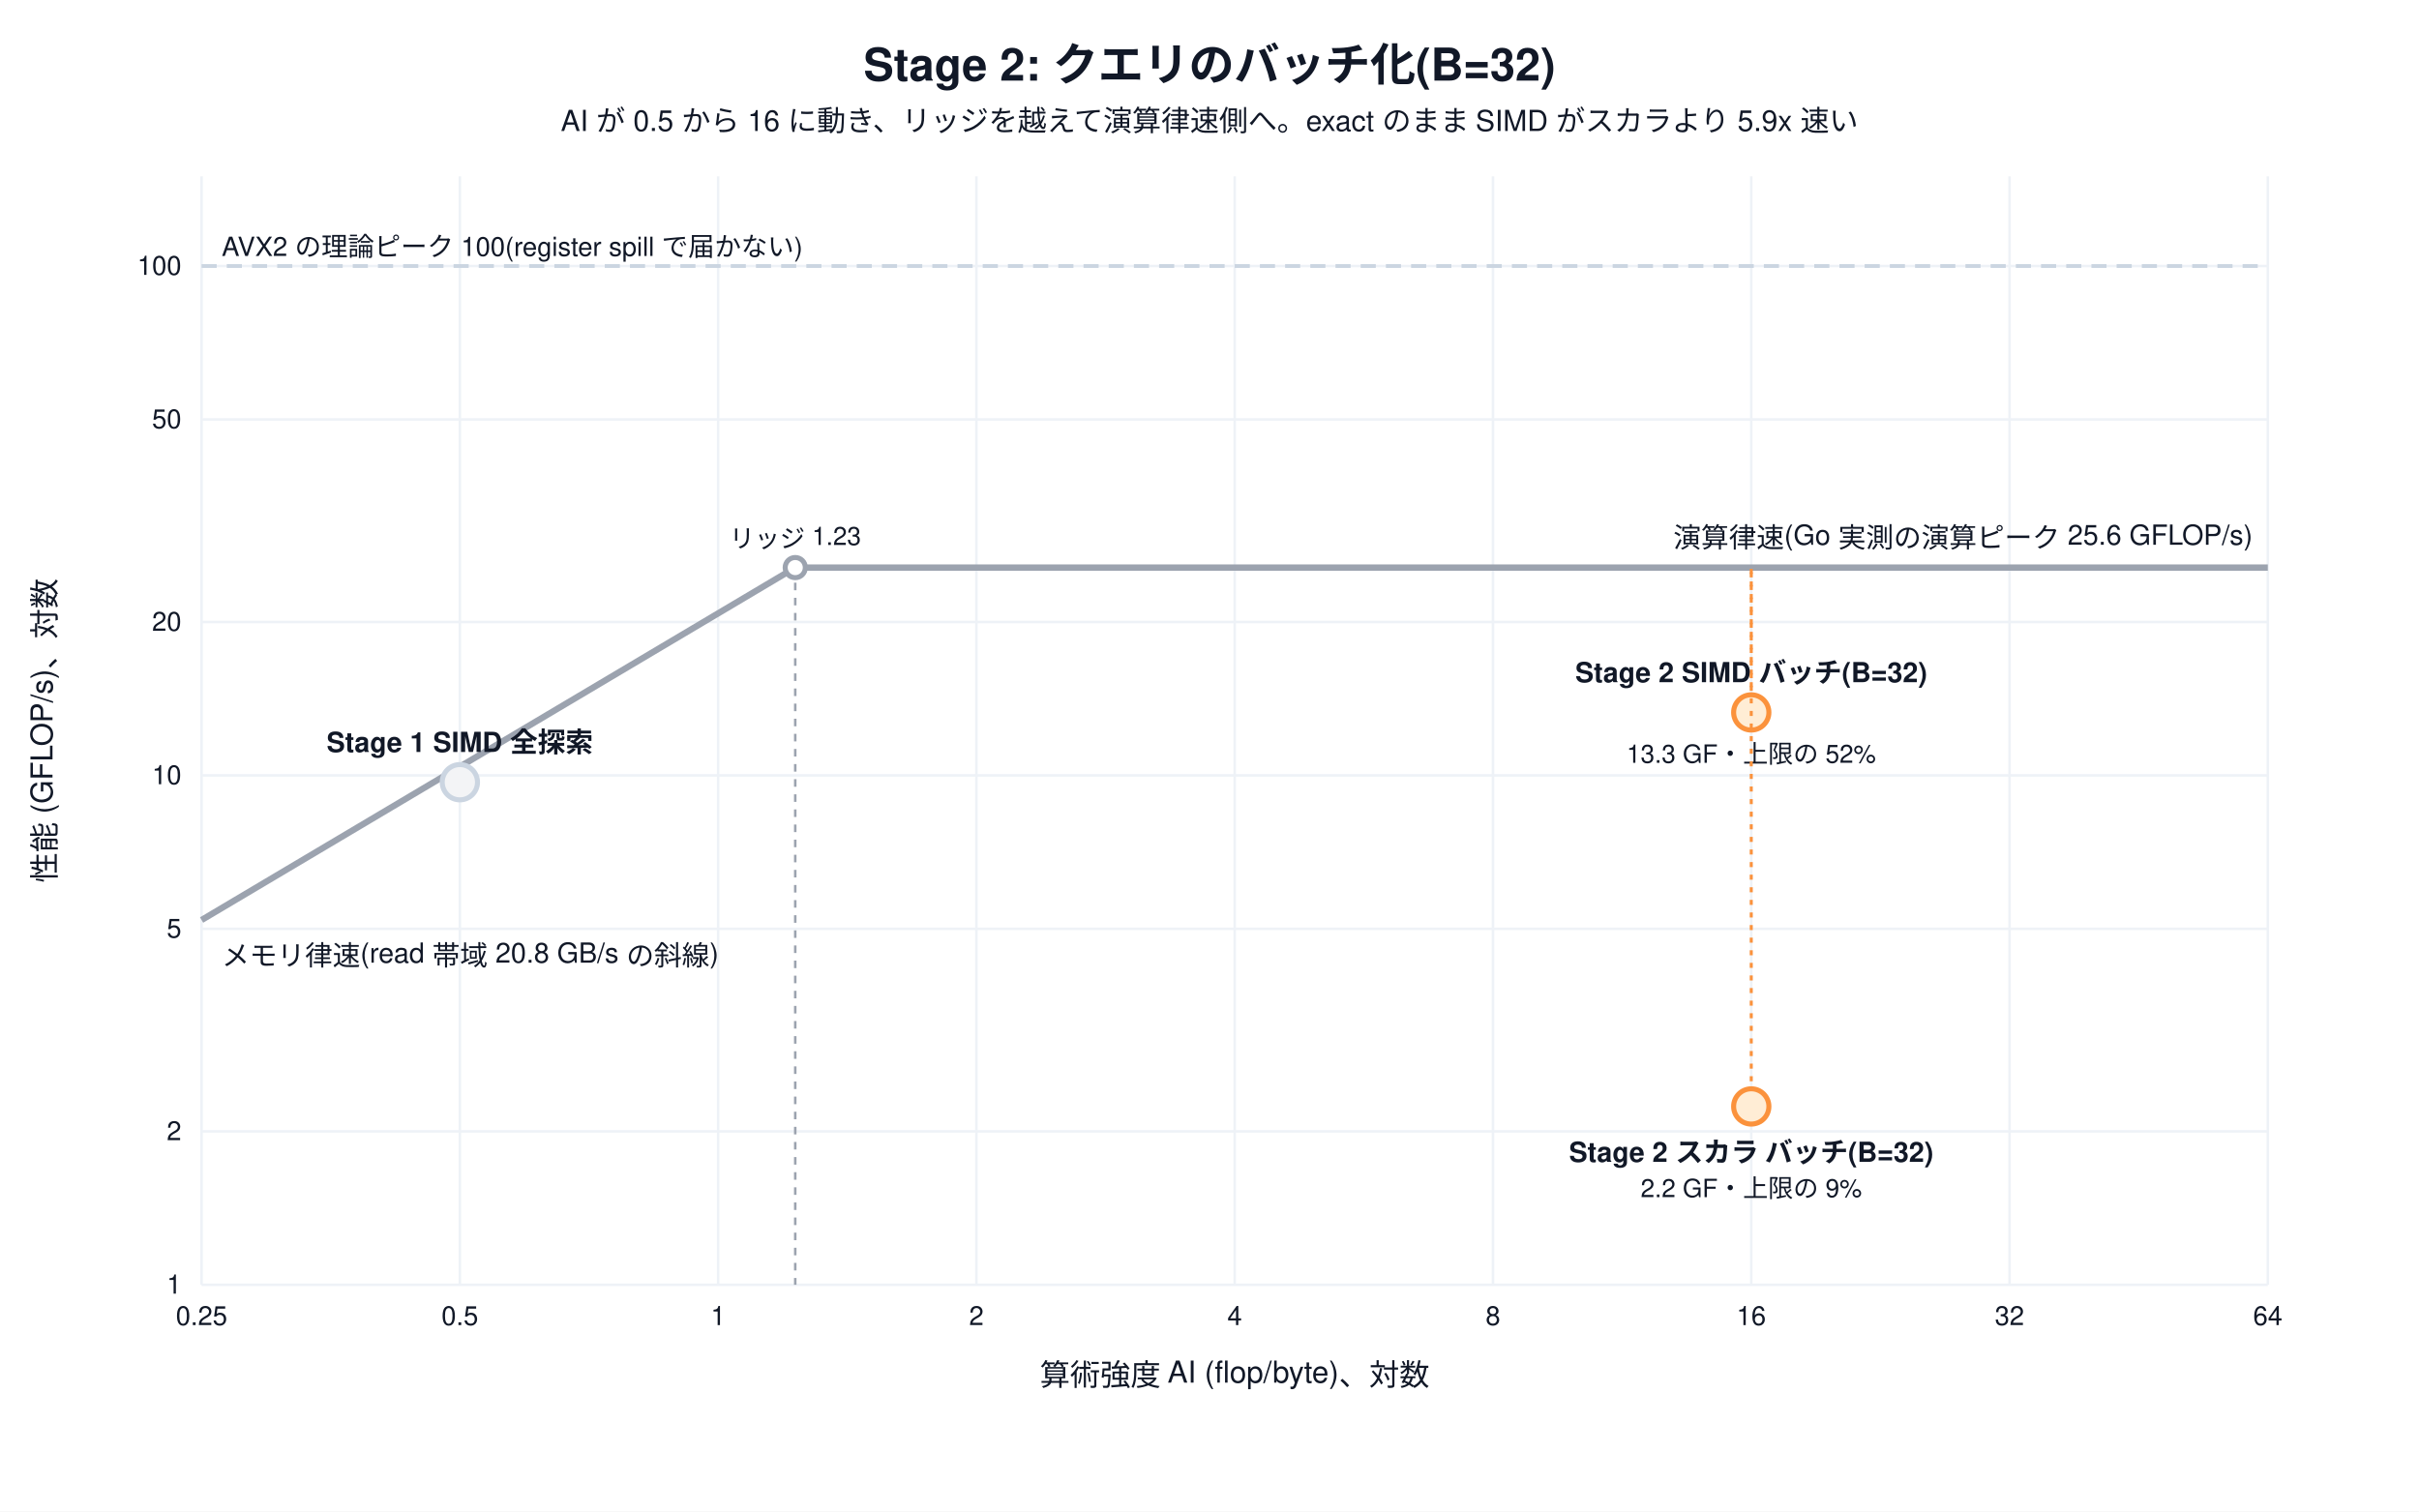
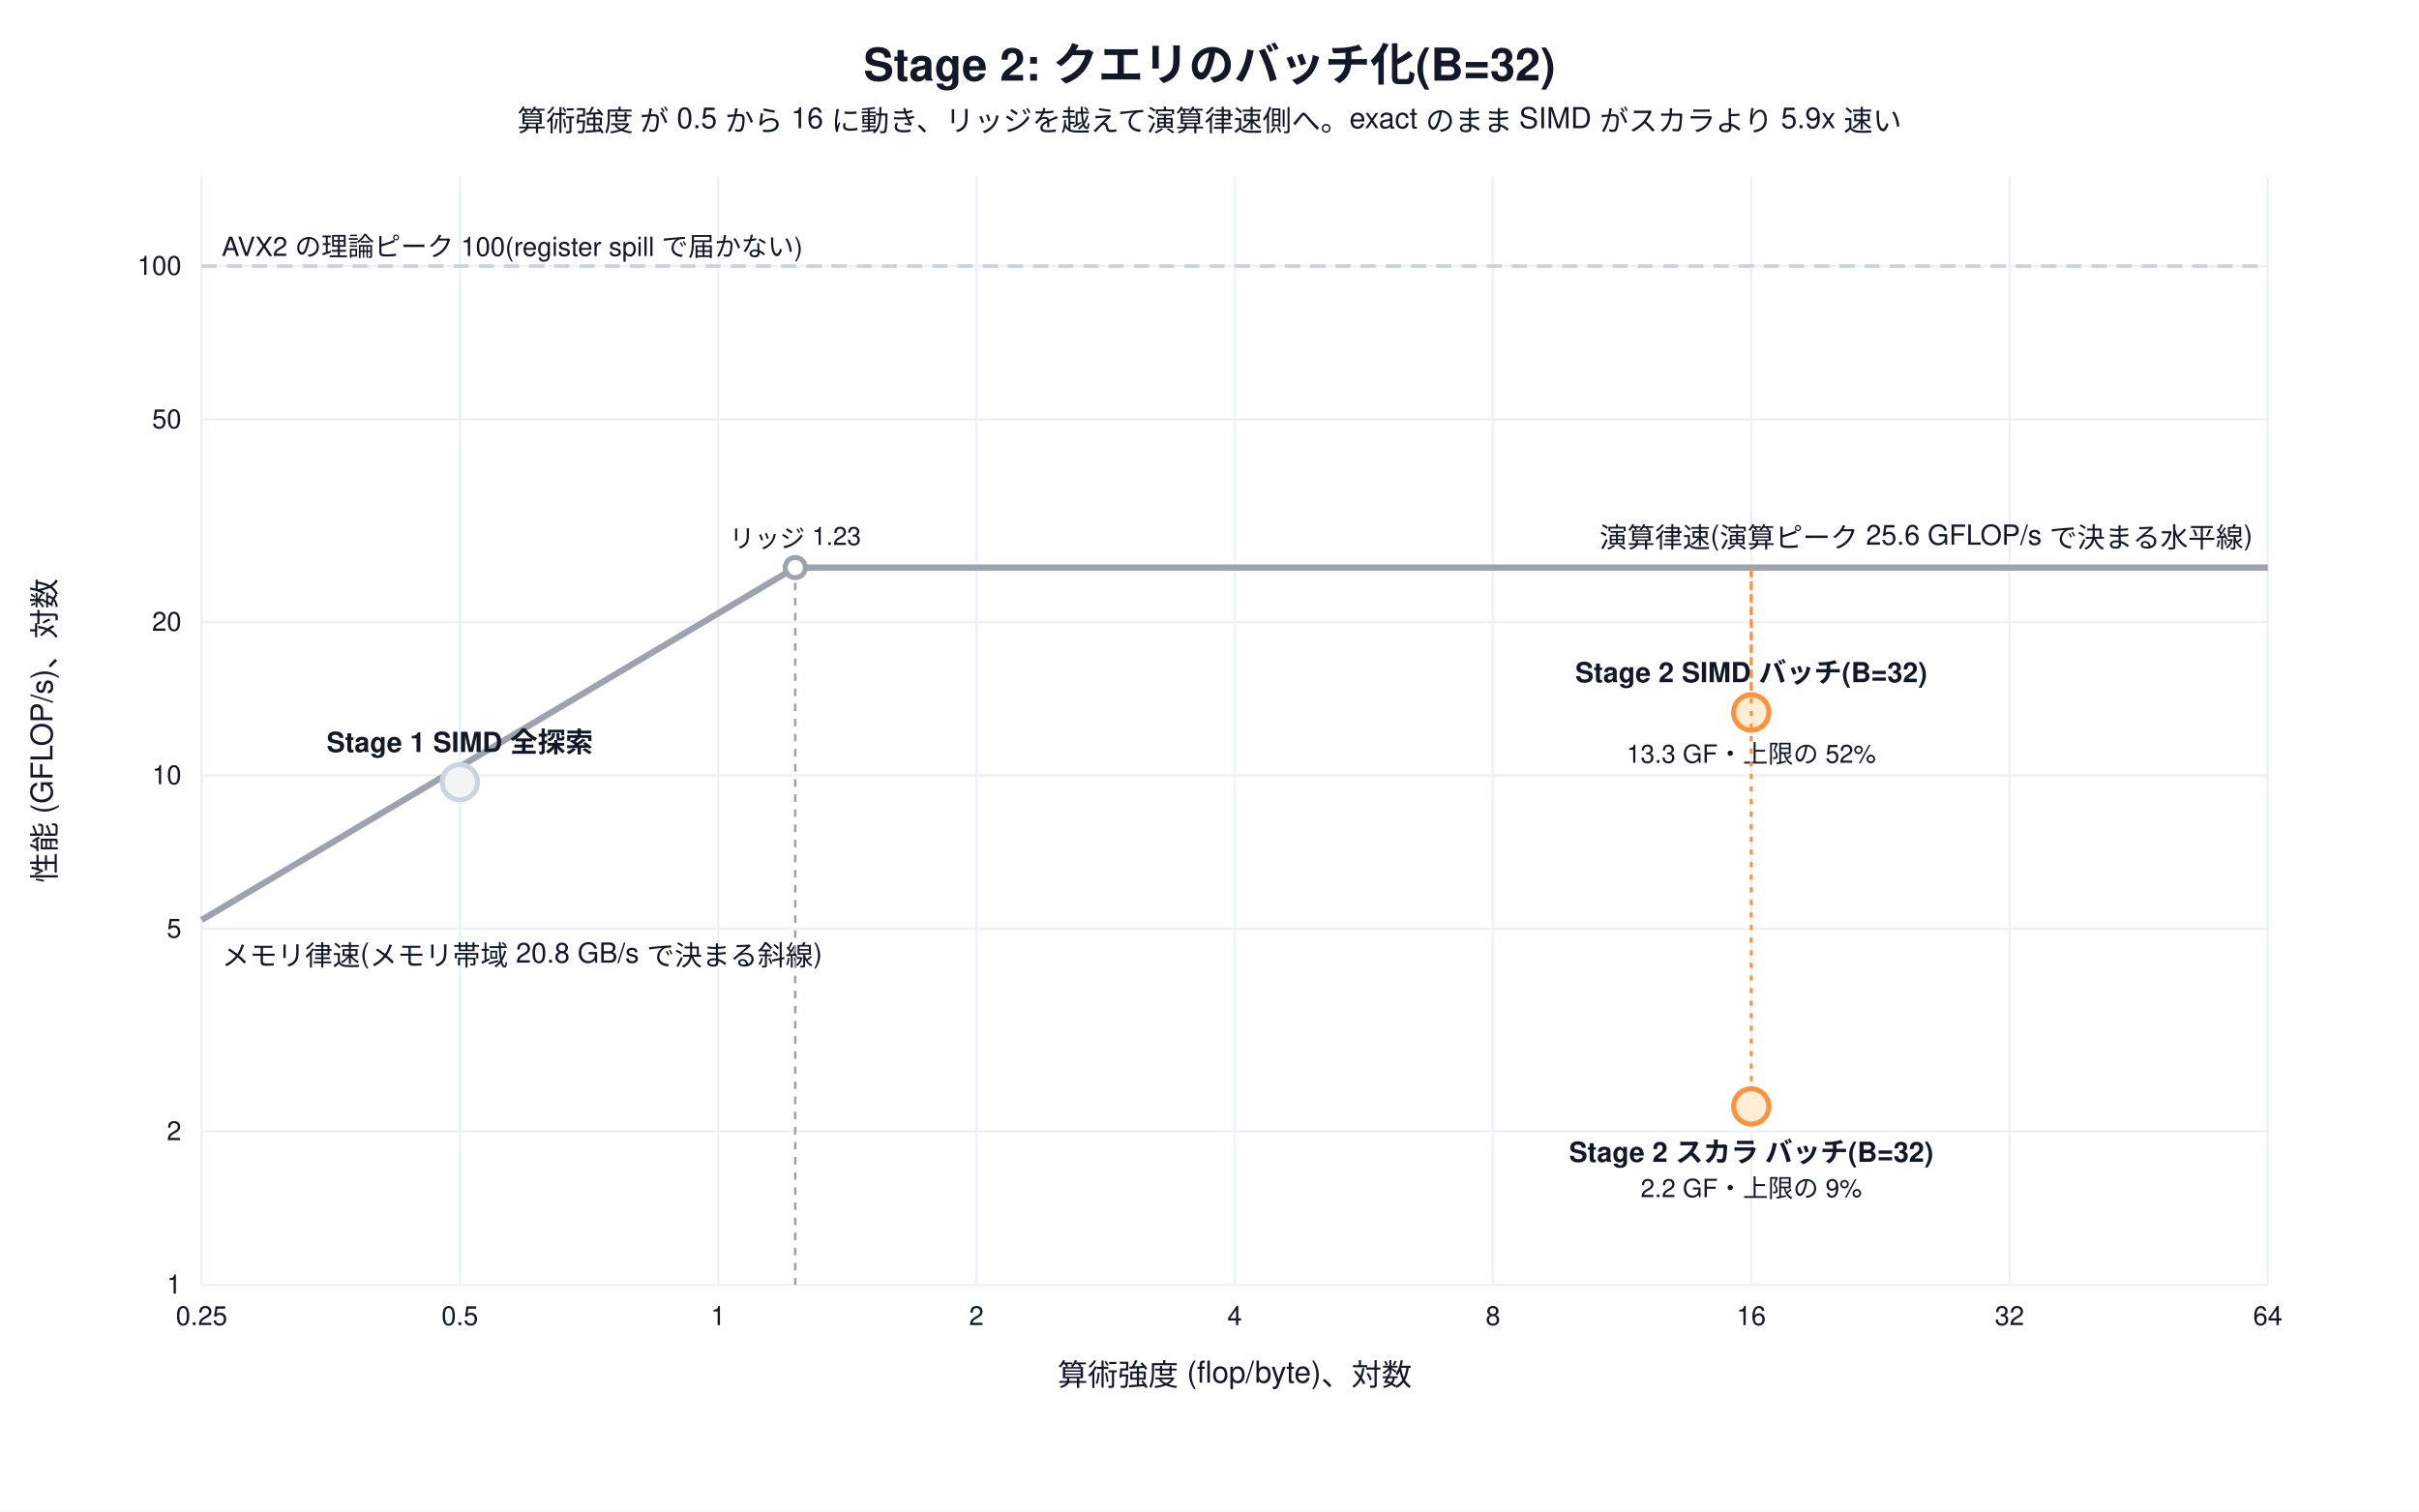
<svg xmlns="http://www.w3.org/2000/svg" viewBox="0 0 960 600">
  <style>text{font-family:'Helvetica Neue',Helvetica,Arial,'Hiragino Sans','Hiragino Kaku Gothic ProN',sans-serif;fill:#111827}</style>
  <rect width="960" height="600" fill="#ffffff" />
  <text x="480" y="32" font-size="18" font-weight="600" text-anchor="middle">Stage 2: クエリのバッチ化(B=32)</text>
-   <text x="480" y="52" font-size="11.5" fill="#6b7280" text-anchor="middle">AI が 0.5 から 16 に動き、リッジを越えて演算律速側へ。exact のまま SIMD がスカラより 5.9x 速い</text>
+   <text x="480" y="52" font-size="11.5" fill="#6b7280" text-anchor="middle">算術強度 が 0.5 から 16 に動き、リッジを越えて演算律速側へ。exact のまま SIMD がスカラより 5.9x 速い</text>
  <line x1="80.0" y1="70.0" x2="80.0" y2="510.0" stroke="#eef2f7" />
  <text x="80.0" y="526.0" font-size="10.5" fill="#6b7280" text-anchor="middle">0.25</text>
  <line x1="182.5" y1="70.0" x2="182.5" y2="510.0" stroke="#eef2f7" />
  <text x="182.5" y="526.0" font-size="10.5" fill="#6b7280" text-anchor="middle">0.5</text>
  <line x1="285.0" y1="70.0" x2="285.0" y2="510.0" stroke="#eef2f7" />
  <text x="285.0" y="526.0" font-size="10.5" fill="#6b7280" text-anchor="middle">1</text>
  <line x1="387.5" y1="70.0" x2="387.5" y2="510.0" stroke="#eef2f7" />
  <text x="387.5" y="526.0" font-size="10.5" fill="#6b7280" text-anchor="middle">2</text>
  <line x1="490.0" y1="70.0" x2="490.0" y2="510.0" stroke="#eef2f7" />
  <text x="490.0" y="526.0" font-size="10.5" fill="#6b7280" text-anchor="middle">4</text>
  <line x1="592.5" y1="70.0" x2="592.5" y2="510.0" stroke="#eef2f7" />
  <text x="592.5" y="526.0" font-size="10.5" fill="#6b7280" text-anchor="middle">8</text>
  <line x1="695.0" y1="70.0" x2="695.0" y2="510.0" stroke="#eef2f7" />
  <text x="695.0" y="526.0" font-size="10.5" fill="#6b7280" text-anchor="middle">16</text>
  <line x1="797.5" y1="70.0" x2="797.5" y2="510.0" stroke="#eef2f7" />
  <text x="797.5" y="526.0" font-size="10.5" fill="#6b7280" text-anchor="middle">32</text>
  <line x1="900.0" y1="70.0" x2="900.0" y2="510.0" stroke="#eef2f7" />
  <text x="900.0" y="526.0" font-size="10.5" fill="#6b7280" text-anchor="middle">64</text>
  <line x1="80.0" y1="510.0" x2="900.0" y2="510.0" stroke="#eef2f7" />
  <text x="72.0" y="513.5" font-size="10.5" fill="#6b7280" text-anchor="end">1</text>
  <line x1="80.0" y1="449.1" x2="900.0" y2="449.1" stroke="#eef2f7" />
  <text x="72.0" y="452.6" font-size="10.5" fill="#6b7280" text-anchor="end">2</text>
  <line x1="80.0" y1="368.7" x2="900.0" y2="368.7" stroke="#eef2f7" />
  <text x="72.0" y="372.2" font-size="10.5" fill="#6b7280" text-anchor="end">5</text>
  <line x1="80.0" y1="307.8" x2="900.0" y2="307.8" stroke="#eef2f7" />
  <text x="72.0" y="311.3" font-size="10.5" fill="#6b7280" text-anchor="end">10</text>
  <line x1="80.0" y1="246.9" x2="900.0" y2="246.9" stroke="#eef2f7" />
  <text x="72.0" y="250.4" font-size="10.5" fill="#6b7280" text-anchor="end">20</text>
  <line x1="80.0" y1="166.5" x2="900.0" y2="166.5" stroke="#eef2f7" />
  <text x="72.0" y="170.0" font-size="10.5" fill="#6b7280" text-anchor="end">50</text>
  <line x1="80.0" y1="105.6" x2="900.0" y2="105.6" stroke="#eef2f7" />
  <text x="72.0" y="109.1" font-size="10.5" fill="#6b7280" text-anchor="end">100</text>
-   <text x="490.0" y="550.0" font-size="12" fill="#374151" text-anchor="middle">算術強度 AI (flop/byte)、対数</text>
+   <text x="490.0" y="550.0" font-size="12" fill="#374151" text-anchor="middle">算術強度 (flop/byte)、対数</text>
  <text transform="translate(22,290.0) rotate(-90)" font-size="12" fill="#374151" text-anchor="middle">性能 (GFLOP/s)、対数</text>
  <polyline fill="none" stroke="#9ca3af" stroke-width="2.5" points="80.0,365.2 315.6,225.3 900.0,225.3" />
-   <text x="88.0" y="383.2" font-size="11" fill="#60a5fa" text-anchor="start">メモリ律速(read 帯域 20.8 GB/s の斜線)</text>
-   <text x="894.0" y="217.3" font-size="11" fill="#fb923c" text-anchor="end">演算律速(Go 実測の演算ピーク 25.6 GFLOP/s)</text>
+   <text x="88.0" y="383.2" font-size="11" fill="#60a5fa" text-anchor="start">メモリ律速(メモリ帯域 20.8 GB/s で決まる斜線)</text>
+   <text x="894.0" y="217.3" font-size="11" fill="#fb923c" text-anchor="end">演算律速(演算ピーク 25.6 GFLOP/s で決まる水平線)</text>
  <line x1="315.6" y1="225.3" x2="315.6" y2="510.0" stroke="#9ca3af" stroke-dasharray="3 3" />
  <circle cx="315.6" cy="225.3" r="4" fill="#ffffff" stroke="#9ca3af" stroke-width="2" />
  <text x="315.6" y="217.3" font-size="10" fill="#6b7280" text-anchor="middle">リッジ 1.23</text>
  <line x1="80.0" y1="105.6" x2="900.0" y2="105.6" stroke="#cbd5e1" stroke-width="1.5" stroke-dasharray="6 4" />
  <text x="88.0" y="101.6" font-size="10.5" fill="#94a3b8" text-anchor="start">AVX2 の理論ピーク 100(register spill で届かない)</text>
  <circle cx="182.5" cy="310.5" r="7" fill="#f3f4f6" stroke="#cbd5e1" stroke-width="2" />
  <text x="182.5" y="298.5" font-size="11" font-weight="600" fill="#9ca3af" text-anchor="middle">Stage 1 SIMD 全探索</text>
  <line x1="695.0" y1="282.8" x2="695.0" y2="225.3" stroke="#fb923c" stroke-width="1.2" stroke-dasharray="2 3" />
  <circle cx="695.0" cy="282.8" r="7" fill="#ffedd5" stroke="#fb923c" stroke-width="2" />
  <text x="695.0" y="270.8" font-size="11" font-weight="600" fill="#111827" text-anchor="middle">Stage 2 SIMD バッチ(B=32)</text>
  <text x="695.0" y="302.8" font-size="10" fill="#6b7280" text-anchor="middle">13.3 GF・上限の 52%</text>
  <line x1="695.0" y1="439.2" x2="695.0" y2="225.3" stroke="#fb923c" stroke-width="1.2" stroke-dasharray="2 3" />
  <circle cx="695.0" cy="439.2" r="7" fill="#ffedd5" stroke="#fb923c" stroke-width="2" />
  <text x="695.0" y="461.2" font-size="11" font-weight="600" fill="#111827" text-anchor="middle">Stage 2 スカラ バッチ(B=32)</text>
  <text x="695.0" y="475.2" font-size="10" fill="#6b7280" text-anchor="middle">2.2 GF・上限の 9%</text>
</svg>
